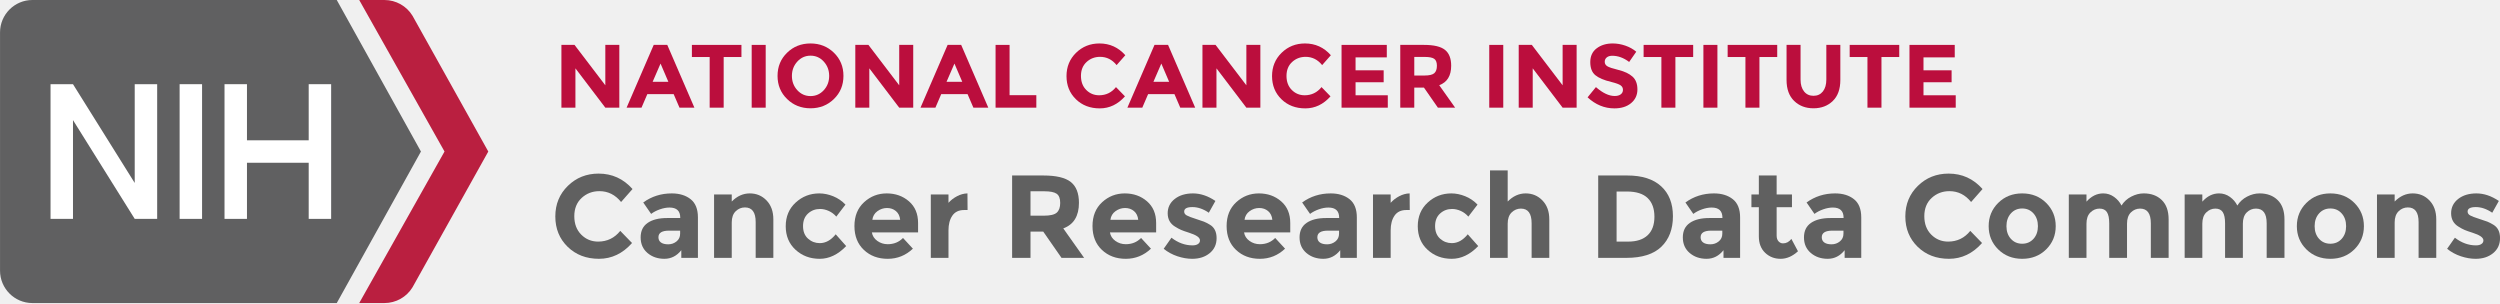
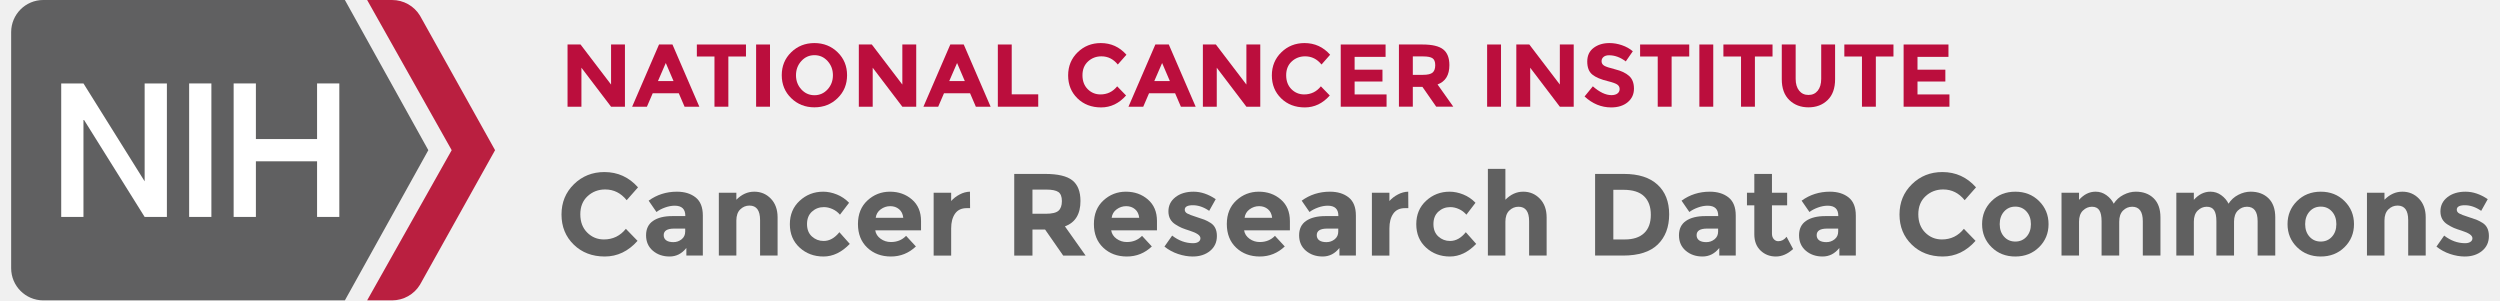
- <svg xmlns="http://www.w3.org/2000/svg" version="1.1" id="Layer_1" x="0px" y="0px" enable-background="new 0 0 496.62 100" xml:space="preserve" viewBox="22.99 23 445.46 54">
+ <svg xmlns="http://www.w3.org/2000/svg" version="1.1" id="Layer_1" x="0px" y="0px" enable-background="new 0 0 496.62 100" xml:space="preserve" viewBox="20.99 23 449.46 54">
  <g>
    <g>
      <path fill="#606061" d="M97.995,50l-15-27H28.764c-3.186,0-5.769,2.59-5.769,5.786v42.428c0,3.195,2.583,5.786,5.769,5.786h54.231    L97.995,50z">
			</path>
      <path fill="#BA1F40" d="M96.496,25.815C95.44,24.069,93.536,23,91.481,23h-4.485l15.201,27L86.995,77h4.486    c2.055,0,3.96-1.069,5.015-2.815L109.995,50L96.496,25.815z">
			</path>
    </g>
    <g>
      <rect x="54.995" y="38" fill="#FFFFFF" width="4" height="24" />
      <polygon fill="#FFFFFF" points="46.995,38 46.995,55.6 35.995,38 31.995,38 31.995,62 35.995,62 35.995,44.4 46.995,62 50.995,62     50.995,38   ">
			</polygon>
      <polygon fill="#FFFFFF" points="77.995,38 77.995,48 66.995,48 66.995,38 62.995,38 62.995,62 66.995,62 66.995,52 77.995,52     77.995,62 81.995,62 81.995,38   ">
			</polygon>
    </g>
  </g>
  <g>
    <g>
      <path fill="#BB0E3D" d="M130.849,31h2.495v11.184h-2.495l-5.328-7.008v7.008h-2.496V31h2.336l5.488,7.2V31z">
			</path>
      <path fill="#BB0E3D" d="M144.064,42.184l-1.04-2.416h-4.688l-1.04,2.416h-2.656L139.472,31h2.416l4.832,11.184H144.064z     M140.688,34.327l-1.407,3.248h2.8L140.688,34.327z">
			</path>
      <path fill="#BB0E3D" d="M151.936,33.159v9.025h-2.495v-9.025h-3.168V31h8.831v2.159H151.936z" />
      <path fill="#BB0E3D" d="M156.928,31h2.496v11.184h-2.496V31z" />
      <path fill="#BB0E3D" d="M171.584,40.64c-1.131,1.104-2.522,1.656-4.176,1.656s-3.046-0.553-4.176-1.656    c-1.131-1.104-1.696-2.478-1.696-4.121c0-1.643,0.565-3.016,1.696-4.12c1.13-1.104,2.522-1.656,4.176-1.656    s3.045,0.553,4.176,1.656c1.131,1.104,1.696,2.478,1.696,4.12C173.28,38.162,172.715,39.535,171.584,40.64z M170.736,36.527    c0-0.997-0.32-1.848-0.96-2.552c-0.641-0.704-1.427-1.056-2.36-1.056s-1.72,0.352-2.36,1.056c-0.64,0.704-0.96,1.555-0.96,2.552    c0,0.998,0.32,1.846,0.96,2.544c0.641,0.699,1.427,1.048,2.36,1.048s1.72-0.349,2.36-1.048    C170.416,38.373,170.736,37.525,170.736,36.527z">
			</path>
      <path fill="#BB0E3D" d="M183.216,31h2.496v11.184h-2.496l-5.328-7.008v7.008h-2.496V31h2.336l5.488,7.2V31z">
			</path>
      <path fill="#BB0E3D" d="M196.432,42.184l-1.04-2.416h-4.688l-1.04,2.416h-2.656L191.84,31h2.416l4.832,11.184H196.432z     M193.056,34.327l-1.408,3.248h2.8L193.056,34.327z">
			</path>
      <path fill="#BB0E3D" d="M200.384,42.184V31h2.496v8.96h4.768v2.224H200.384z" />
      <path fill="#BB0E3D" d="M218.832,39.976c1.226,0,2.229-0.485,3.008-1.456l1.6,1.648c-1.27,1.429-2.766,2.144-4.488,2.144    s-3.141-0.544-4.256-1.632c-1.114-1.088-1.672-2.461-1.672-4.121c0-1.658,0.568-3.042,1.704-4.152    c1.136-1.108,2.525-1.664,4.168-1.664c1.835,0,3.37,0.699,4.608,2.097l-1.553,1.76c-0.789-0.981-1.771-1.472-2.943-1.472    c-0.939,0-1.742,0.307-2.408,0.92c-0.667,0.613-1,1.439-1,2.479s0.314,1.875,0.944,2.504    C217.173,39.661,217.936,39.976,218.832,39.976z">
			</path>
      <path fill="#BB0E3D" d="M233.296,42.184l-1.04-2.416h-4.688l-1.04,2.416h-2.656L228.704,31h2.416l4.832,11.184H233.296z     M229.92,34.327l-1.408,3.248h2.8L229.92,34.327z">
			</path>
      <path fill="#BB0E3D" d="M245.072,31h2.495v11.184h-2.495l-5.328-7.008v7.008h-2.496V31h2.336l5.488,7.2V31z">
			</path>
      <path fill="#BB0E3D" d="M255.455,39.976c1.227,0,2.229-0.485,3.008-1.456l1.601,1.648c-1.27,1.429-2.766,2.144-4.488,2.144    s-3.142-0.544-4.256-1.632c-1.115-1.088-1.672-2.461-1.672-4.121c0-1.658,0.567-3.042,1.704-4.152    c1.136-1.108,2.524-1.664,4.168-1.664c1.834,0,3.37,0.699,4.607,2.097l-1.552,1.76c-0.79-0.981-1.771-1.472-2.944-1.472    c-0.938,0-1.741,0.307-2.408,0.92c-0.666,0.613-1,1.439-1,2.479s0.315,1.875,0.944,2.504    C253.796,39.661,254.56,39.976,255.455,39.976z">
			</path>
      <path fill="#BB0E3D" d="M270.095,31v2.224h-5.567v2.304h5.008v2.128h-5.008v2.321h5.744v2.208h-8.24V31H270.095z" />
      <path fill="#BB0E3D" d="M281.567,34.711c0,1.792-0.71,2.949-2.129,3.472l2.832,4h-3.071l-2.48-3.568h-1.728v3.568h-2.496V31h4.24    c1.738,0,2.979,0.293,3.72,0.88S281.567,33.41,281.567,34.711z M278.559,36.04c0.31-0.277,0.464-0.718,0.464-1.32    s-0.159-1.017-0.479-1.24s-0.88-0.336-1.68-0.336h-1.872v3.312h1.823C277.668,36.456,278.249,36.317,278.559,36.04z">
			</path>
      <path fill="#BB0E3D" d="M288.352,31h2.496v11.184h-2.496V31z" />
      <path fill="#BB0E3D" d="M301.424,31h2.495v11.184h-2.495l-5.328-7.008v7.008H293.6V31h2.336l5.488,7.2V31z">
			</path>
      <path fill="#BB0E3D" d="M309.287,33.231c-0.24,0.197-0.36,0.459-0.36,0.784s0.146,0.584,0.439,0.776    c0.294,0.191,0.971,0.418,2.032,0.68s1.886,0.653,2.473,1.176c0.586,0.522,0.88,1.285,0.88,2.289c0,1.003-0.376,1.816-1.128,2.44    s-1.742,0.936-2.969,0.936c-1.771,0-3.365-0.656-4.783-1.968l1.487-1.824c1.205,1.056,2.32,1.584,3.345,1.584    c0.458,0,0.818-0.099,1.079-0.296c0.262-0.197,0.393-0.464,0.393-0.8s-0.139-0.603-0.416-0.8s-0.827-0.398-1.648-0.601    c-1.301-0.309-2.253-0.712-2.855-1.208s-0.904-1.274-0.904-2.336s0.381-1.88,1.145-2.456c0.762-0.576,1.714-0.864,2.855-0.864    c0.747,0,1.493,0.129,2.24,0.385c0.746,0.256,1.397,0.618,1.952,1.088l-1.265,1.824c-0.971-0.736-1.973-1.104-3.008-1.104    C309.854,32.935,309.526,33.034,309.287,33.231z">
			</path>
      <path fill="#BB0E3D" d="M321.519,33.159v9.025h-2.496v-9.025h-3.168V31h8.832v2.159H321.519z" />
      <path fill="#BB0E3D" d="M326.51,31h2.496v11.184h-2.496V31z" />
      <path fill="#BB0E3D" d="M336.494,33.159v9.025h-2.496v-9.025h-3.168V31h8.832v2.159H336.494z" />
      <path fill="#BB0E3D" d="M344.445,39.296c0.416,0.518,0.977,0.775,1.681,0.775s1.261-0.258,1.672-0.775    c0.41-0.518,0.616-1.225,0.616-2.121V31h2.495v6.256c0,1.622-0.447,2.867-1.344,3.736c-0.896,0.87-2.043,1.305-3.439,1.305    c-1.397,0-2.547-0.438-3.448-1.312c-0.901-0.874-1.353-2.117-1.353-3.728V31h2.496v6.176    C343.821,38.071,344.029,38.778,344.445,39.296z">
			</path>
      <path fill="#BB0E3D" d="M358.237,33.159v9.025h-2.496v-9.025h-3.168V31h8.832v2.159H358.237z" />
      <path fill="#BB0E3D" d="M371.293,31v2.224h-5.568v2.304h5.008v2.128h-5.008v2.321h5.744v2.208h-8.24V31H371.293z" />
    </g>
  </g>
  <g>
    <path fill="#606060" d="M129.562,66.049c1.61,0,2.926-0.637,3.948-1.91l2.1,2.162c-1.666,1.877-3.63,2.814-5.891,2.814   s-4.123-0.714-5.586-2.142c-1.463-1.429-2.194-3.23-2.194-5.407s0.746-3.994,2.236-5.45c1.491-1.456,3.314-2.184,5.471-2.184   c2.408,0,4.424,0.917,6.048,2.751l-2.037,2.31c-1.036-1.287-2.323-1.932-3.863-1.932c-1.232,0-2.286,0.402-3.161,1.207   c-0.875,0.806-1.312,1.891-1.312,3.256c0,1.364,0.413,2.46,1.239,3.286S128.386,66.049,129.562,66.049z">
		</path>
    <path fill="#606060" d="M147.349,68.947h-2.961v-1.365c-0.812,1.022-1.816,1.533-3.014,1.533s-2.201-0.347-3.014-1.039   c-0.812-0.693-1.218-1.617-1.218-2.772s0.42-2.02,1.26-2.593c0.841-0.574,1.988-0.861,3.444-0.861h2.353v-0.063   c0-1.203-0.638-1.806-1.911-1.806c-0.546,0-1.124,0.108-1.732,0.325c-0.609,0.218-1.124,0.487-1.544,0.809l-1.407-2.037   c1.484-1.077,3.178-1.616,5.082-1.616c1.372,0,2.492,0.343,3.36,1.028c0.868,0.687,1.302,1.771,1.302,3.255V68.947z    M144.178,64.643v-0.546h-1.974c-1.261,0-1.891,0.392-1.891,1.176c0,0.406,0.15,0.718,0.452,0.935   c0.301,0.217,0.731,0.325,1.291,0.325s1.054-0.171,1.48-0.515C143.964,65.675,144.178,65.217,144.178,64.643z">
		</path>
    <path fill="#606060" d="M153.375,62.647v6.3h-3.149V57.649h3.149v1.26c0.952-0.966,2.023-1.448,3.213-1.448   c1.19,0,2.188,0.42,2.993,1.26c0.805,0.84,1.207,1.96,1.207,3.359v6.867h-3.149v-6.384c0-1.735-0.638-2.604-1.911-2.604   c-0.63,0-1.18,0.228-1.648,0.682C153.61,61.097,153.375,61.766,153.375,62.647z">
		</path>
    <path fill="#606060" d="M169.063,66.322c1.05,0,1.995-0.525,2.835-1.575l1.869,2.101c-1.456,1.512-3.031,2.268-4.726,2.268   c-1.693,0-3.125-0.535-4.294-1.606s-1.754-2.471-1.754-4.2c0-1.729,0.592-3.136,1.774-4.221c1.184-1.085,2.587-1.627,4.211-1.627   c0.812,0,1.634,0.168,2.468,0.504c0.832,0.336,1.564,0.833,2.194,1.49l-1.639,2.143c-0.364-0.434-0.809-0.77-1.333-1.008   c-0.525-0.238-1.047-0.357-1.564-0.357c-0.826,0-1.537,0.27-2.132,0.809s-0.893,1.288-0.893,2.247s0.298,1.704,0.893,2.236   S168.265,66.322,169.063,66.322z">
		</path>
    <path fill="#606060" d="M185.653,67.31c-1.274,1.204-2.77,1.806-4.483,1.806c-1.716,0-3.133-0.528-4.253-1.586   c-1.12-1.057-1.68-2.474-1.68-4.252c0-1.777,0.57-3.191,1.711-4.242c1.142-1.05,2.488-1.574,4.043-1.574   c1.554,0,2.873,0.469,3.958,1.406c1.085,0.938,1.628,2.227,1.628,3.864v1.68h-8.232c0.098,0.616,0.42,1.12,0.966,1.512   c0.547,0.393,1.162,0.589,1.849,0.589c1.105,0,2.016-0.371,2.729-1.113L185.653,67.31z M182.628,60.61   c-0.434-0.363-0.963-0.546-1.585-0.546c-0.624,0-1.194,0.189-1.712,0.567c-0.519,0.378-0.819,0.889-0.903,1.532h4.956   C183.314,61.492,183.062,60.975,182.628,60.61z">
		</path>
    <path fill="#606060" d="M194.787,60.422c-0.938,0-1.638,0.332-2.1,0.997s-0.693,1.544-0.693,2.636v4.893h-3.149V57.649h3.149v1.491   c0.406-0.462,0.914-0.854,1.522-1.176c0.609-0.322,1.229-0.49,1.859-0.504l0.021,2.961H194.787z">
		</path>
    <path fill="#606060" d="M215.241,59.141c0,2.352-0.931,3.871-2.793,4.557l3.717,5.25h-4.031l-3.256-4.683h-2.268v4.683h-3.276   V54.269h5.565c2.281,0,3.909,0.385,4.883,1.155C214.754,56.193,215.241,57.433,215.241,59.141z M211.292,60.884   c0.406-0.364,0.609-0.941,0.609-1.732s-0.21-1.334-0.63-1.628s-1.155-0.441-2.205-0.441h-2.457v4.348h2.394   C210.124,61.43,210.886,61.248,211.292,60.884z">
		</path>
    <path fill="#606060" d="M228.072,67.31c-1.274,1.204-2.77,1.806-4.483,1.806c-1.716,0-3.133-0.528-4.253-1.586   c-1.12-1.057-1.68-2.474-1.68-4.252c0-1.777,0.57-3.191,1.711-4.242c1.142-1.05,2.488-1.574,4.043-1.574   c1.554,0,2.873,0.469,3.958,1.406c1.085,0.938,1.628,2.227,1.628,3.864v1.68h-8.232c0.098,0.616,0.42,1.12,0.966,1.512   c0.547,0.393,1.162,0.589,1.849,0.589c1.105,0,2.016-0.371,2.729-1.113L228.072,67.31z M225.047,60.61   c-0.434-0.363-0.963-0.546-1.585-0.546c-0.624,0-1.194,0.189-1.712,0.567c-0.519,0.378-0.819,0.889-0.903,1.532h4.956   C225.733,61.492,225.481,60.975,225.047,60.61z">
		</path>
    <path fill="#606060" d="M239.768,65.43c0,1.113-0.409,2.006-1.229,2.678s-1.858,1.008-3.118,1.008c-0.841,0-1.716-0.15-2.625-0.451   c-0.91-0.301-1.729-0.746-2.457-1.334l1.386-1.974c1.176,0.91,2.429,1.365,3.759,1.365c0.406,0,0.728-0.081,0.966-0.242   c0.238-0.16,0.357-0.374,0.357-0.641c0-0.266-0.165-0.511-0.494-0.734s-0.805-0.434-1.428-0.63s-1.099-0.364-1.428-0.504   s-0.703-0.343-1.124-0.609c-0.854-0.531-1.28-1.319-1.28-2.362s0.42-1.894,1.26-2.552c0.84-0.657,1.925-0.986,3.255-0.986   s2.66,0.448,3.99,1.344l-1.176,2.1c-0.98-0.672-1.957-1.008-2.93-1.008c-0.974,0-1.46,0.267-1.46,0.798   c0,0.294,0.154,0.525,0.462,0.693c0.309,0.168,0.819,0.364,1.533,0.588s1.222,0.396,1.522,0.515s0.662,0.305,1.082,0.557   C239.375,63.522,239.768,64.316,239.768,65.43z">
		</path>
    <path fill="#606060" d="M251.969,67.31c-1.274,1.204-2.77,1.806-4.483,1.806c-1.716,0-3.133-0.528-4.253-1.586   c-1.12-1.057-1.68-2.474-1.68-4.252c0-1.777,0.57-3.191,1.711-4.242c1.142-1.05,2.488-1.574,4.043-1.574   c1.554,0,2.873,0.469,3.958,1.406c1.085,0.938,1.628,2.227,1.628,3.864v1.68h-8.232c0.098,0.616,0.42,1.12,0.966,1.512   c0.547,0.393,1.162,0.589,1.849,0.589c1.105,0,2.016-0.371,2.729-1.113L251.969,67.31z M248.945,60.61   c-0.434-0.363-0.963-0.546-1.585-0.546c-0.624,0-1.194,0.189-1.712,0.567c-0.519,0.378-0.819,0.889-0.903,1.532h4.956   C249.63,61.492,249.378,60.975,248.945,60.61z">
		</path>
    <path fill="#606060" d="M264.757,68.947h-2.961v-1.365c-0.812,1.022-1.816,1.533-3.014,1.533s-2.201-0.347-3.014-1.039   c-0.812-0.693-1.218-1.617-1.218-2.772s0.42-2.02,1.26-2.593c0.841-0.574,1.988-0.861,3.444-0.861h2.353v-0.063   c0-1.203-0.638-1.806-1.911-1.806c-0.546,0-1.124,0.108-1.732,0.325c-0.609,0.218-1.124,0.487-1.544,0.809l-1.407-2.037   c1.484-1.077,3.178-1.616,5.082-1.616c1.372,0,2.492,0.343,3.36,1.028c0.868,0.687,1.302,1.771,1.302,3.255V68.947z    M261.586,64.643v-0.546h-1.974c-1.261,0-1.891,0.392-1.891,1.176c0,0.406,0.15,0.718,0.452,0.935   c0.301,0.217,0.731,0.325,1.291,0.325s1.054-0.171,1.48-0.515C261.373,65.675,261.586,65.217,261.586,64.643z">
		</path>
    <path fill="#606060" d="M273.577,60.422c-0.938,0-1.638,0.332-2.1,0.997s-0.693,1.544-0.693,2.636v4.893h-3.149V57.649h3.149v1.491   c0.406-0.462,0.914-0.854,1.522-1.176c0.609-0.322,1.229-0.49,1.859-0.504l0.021,2.961H273.577z">
		</path>
    <path fill="#606060" d="M281.683,66.322c1.05,0,1.995-0.525,2.835-1.575l1.869,2.101c-1.456,1.512-3.031,2.268-4.726,2.268   c-1.693,0-3.125-0.535-4.294-1.606s-1.754-2.471-1.754-4.2c0-1.729,0.592-3.136,1.774-4.221c1.184-1.085,2.587-1.627,4.211-1.627   c0.812,0,1.634,0.168,2.468,0.504c0.832,0.336,1.564,0.833,2.194,1.49l-1.639,2.143c-0.364-0.434-0.809-0.77-1.333-1.008   c-0.525-0.238-1.047-0.357-1.564-0.357c-0.826,0-1.537,0.27-2.132,0.809s-0.893,1.288-0.893,2.247s0.298,1.704,0.893,2.236   S280.885,66.322,281.683,66.322z">
		</path>
    <path fill="#606060" d="M291.636,62.857v6.09h-3.149V53.365h3.149v5.544c0.952-0.966,2.02-1.448,3.203-1.448   c1.183,0,2.18,0.42,2.992,1.26c0.812,0.84,1.218,1.96,1.218,3.359v6.867H295.9v-6.174c0-1.735-0.638-2.604-1.911-2.604   c-0.63,0-1.18,0.228-1.648,0.682C291.871,61.307,291.636,61.976,291.636,62.857z">
		</path>
    <path fill="#606060" d="M318.978,56.19c1.4,1.28,2.101,3.062,2.101,5.344c0,2.282-0.683,4.088-2.048,5.418   s-3.447,1.995-6.247,1.995h-5.02V54.269h5.188C315.569,54.269,317.579,54.909,318.978,56.19z M316.574,64.915   c0.805-0.756,1.208-1.854,1.208-3.297c0-1.441-0.403-2.551-1.208-3.328s-2.04-1.166-3.706-1.166h-1.827v8.925h2.079   C314.618,66.049,315.769,65.671,316.574,64.915z">
		</path>
    <path fill="#606060" d="M333.049,68.947h-2.961v-1.365c-0.812,1.022-1.816,1.533-3.014,1.533s-2.201-0.347-3.014-1.039   c-0.812-0.693-1.218-1.617-1.218-2.772s0.42-2.02,1.26-2.593c0.841-0.574,1.988-0.861,3.444-0.861h2.353v-0.063   c0-1.203-0.638-1.806-1.911-1.806c-0.546,0-1.124,0.108-1.732,0.325c-0.609,0.218-1.124,0.487-1.544,0.809l-1.407-2.037   c1.484-1.077,3.178-1.616,5.082-1.616c1.372,0,2.492,0.343,3.36,1.028c0.868,0.687,1.302,1.771,1.302,3.255V68.947z    M329.878,64.643v-0.546h-1.974c-1.261,0-1.891,0.392-1.891,1.176c0,0.406,0.15,0.718,0.452,0.935   c0.301,0.217,0.731,0.325,1.291,0.325s1.054-0.171,1.48-0.515C329.665,65.675,329.878,65.217,329.878,64.643z">
		</path>
    <path fill="#606060" d="M339.559,59.918v5.061c0,0.434,0.112,0.773,0.336,1.019s0.49,0.367,0.798,0.367   c0.588,0,1.085-0.266,1.491-0.798l1.176,2.205c-0.979,0.896-2.013,1.344-3.098,1.344s-2.002-0.357-2.751-1.071   s-1.123-1.687-1.123-2.919v-5.207h-1.323v-2.269h1.323v-3.381h3.171v3.381h2.73v2.269H339.559z">
		</path>
    <path fill="#606060" d="M354.636,68.947h-2.961v-1.365c-0.812,1.022-1.816,1.533-3.014,1.533s-2.201-0.347-3.014-1.039   c-0.812-0.693-1.218-1.617-1.218-2.772s0.42-2.02,1.26-2.593c0.841-0.574,1.988-0.861,3.444-0.861h2.353v-0.063   c0-1.203-0.638-1.806-1.911-1.806c-0.546,0-1.124,0.108-1.732,0.325c-0.609,0.218-1.124,0.487-1.544,0.809l-1.407-2.037   c1.484-1.077,3.178-1.616,5.082-1.616c1.372,0,2.492,0.343,3.36,1.028c0.868,0.687,1.302,1.771,1.302,3.255V68.947z    M351.465,64.643v-0.546h-1.974c-1.261,0-1.891,0.392-1.891,1.176c0,0.406,0.15,0.718,0.452,0.935   c0.301,0.217,0.731,0.325,1.291,0.325s1.054-0.171,1.48-0.515C351.251,65.675,351.465,65.217,351.465,64.643z">
		</path>
    <path fill="#606060" d="M370.113,66.049c1.61,0,2.926-0.637,3.948-1.91l2.1,2.162c-1.666,1.877-3.63,2.814-5.891,2.814   s-4.123-0.714-5.586-2.142c-1.463-1.429-2.194-3.23-2.194-5.407s0.746-3.994,2.236-5.45c1.491-1.456,3.314-2.184,5.471-2.184   c2.408,0,4.424,0.917,6.048,2.751l-2.037,2.31c-1.036-1.287-2.323-1.932-3.863-1.932c-1.232,0-2.286,0.402-3.161,1.207   c-0.875,0.806-1.312,1.891-1.312,3.256c0,1.364,0.413,2.46,1.239,3.286S368.937,66.049,370.113,66.049z">
		</path>
    <path fill="#606060" d="M389.286,63.298c0,1.639-0.567,3.018-1.701,4.138s-2.559,1.68-4.273,1.68s-3.14-0.56-4.273-1.68   s-1.701-2.499-1.701-4.138c0-1.638,0.567-3.02,1.701-4.146s2.559-1.69,4.273-1.69s3.14,0.563,4.273,1.69   S389.286,61.66,389.286,63.298z M380.507,63.298c0,0.925,0.263,1.677,0.788,2.258c0.524,0.581,1.196,0.872,2.016,0.872   s1.491-0.291,2.016-0.872c0.525-0.581,0.788-1.333,0.788-2.258c0-0.924-0.263-1.68-0.788-2.268   c-0.524-0.588-1.196-0.882-2.016-0.882s-1.491,0.294-2.016,0.882C380.77,61.618,380.507,62.374,380.507,63.298z">
		</path>
    <path fill="#606060" d="M401.991,62.857v6.09h-3.171v-6.174c0-0.896-0.137-1.554-0.41-1.974c-0.272-0.42-0.714-0.63-1.322-0.63   c-0.609,0-1.148,0.228-1.617,0.682c-0.47,0.455-0.704,1.124-0.704,2.006v6.09h-3.149V57.649h3.149v1.281   c0.868-0.979,1.862-1.47,2.982-1.47c0.714,0,1.361,0.21,1.942,0.63s1.019,0.931,1.312,1.532c0.434-0.686,1.019-1.218,1.754-1.596   c0.734-0.378,1.473-0.566,2.215-0.566c1.33,0,2.401,0.396,3.213,1.187c0.812,0.791,1.219,1.936,1.219,3.433v6.867h-3.171v-6.174   c0-1.735-0.638-2.604-1.911-2.604c-0.63,0-1.177,0.228-1.639,0.682C402.221,61.307,401.991,61.976,401.991,62.857z">
		</path>
    <path fill="#606060" d="M422.633,62.857v6.09h-3.171v-6.174c0-0.896-0.137-1.554-0.41-1.974c-0.272-0.42-0.714-0.63-1.322-0.63   c-0.609,0-1.148,0.228-1.617,0.682c-0.47,0.455-0.704,1.124-0.704,2.006v6.09h-3.149V57.649h3.149v1.281   c0.868-0.979,1.862-1.47,2.982-1.47c0.714,0,1.361,0.21,1.942,0.63s1.019,0.931,1.312,1.532c0.434-0.686,1.019-1.218,1.754-1.596   c0.734-0.378,1.473-0.566,2.215-0.566c1.33,0,2.401,0.396,3.213,1.187c0.812,0.791,1.219,1.936,1.219,3.433v6.867h-3.171v-6.174   c0-1.735-0.638-2.604-1.911-2.604c-0.63,0-1.177,0.228-1.639,0.682C422.864,61.307,422.633,61.976,422.633,62.857z">
		</path>
    <path fill="#606060" d="M444.2,63.298c0,1.639-0.567,3.018-1.701,4.138s-2.559,1.68-4.273,1.68s-3.14-0.56-4.273-1.68   s-1.701-2.499-1.701-4.138c0-1.638,0.567-3.02,1.701-4.146s2.559-1.69,4.273-1.69s3.14,0.563,4.273,1.69S444.2,61.66,444.2,63.298z    M435.421,63.298c0,0.925,0.263,1.677,0.788,2.258c0.524,0.581,1.196,0.872,2.016,0.872s1.491-0.291,2.016-0.872   c0.525-0.581,0.788-1.333,0.788-2.258c0-0.924-0.263-1.68-0.788-2.268c-0.524-0.588-1.196-0.882-2.016-0.882   s-1.491,0.294-2.016,0.882C435.684,61.618,435.421,62.374,435.421,63.298z">
		</path>
    <path fill="#606060" d="M449.68,62.647v6.3h-3.149V57.649h3.149v1.26c0.952-0.966,2.023-1.448,3.213-1.448   c1.19,0,2.188,0.42,2.993,1.26c0.805,0.84,1.207,1.96,1.207,3.359v6.867h-3.149v-6.384c0-1.735-0.638-2.604-1.911-2.604   c-0.63,0-1.18,0.228-1.648,0.682C449.915,61.097,449.68,61.766,449.68,62.647z">
		</path>
    <path fill="#606060" d="M468.455,65.43c0,1.113-0.409,2.006-1.229,2.678s-1.858,1.008-3.118,1.008c-0.841,0-1.716-0.15-2.625-0.451   c-0.91-0.301-1.729-0.746-2.457-1.334l1.386-1.974c1.176,0.91,2.429,1.365,3.759,1.365c0.406,0,0.728-0.081,0.966-0.242   c0.238-0.16,0.357-0.374,0.357-0.641c0-0.266-0.165-0.511-0.494-0.734s-0.805-0.434-1.428-0.63s-1.099-0.364-1.428-0.504   s-0.703-0.343-1.124-0.609c-0.854-0.531-1.28-1.319-1.28-2.362s0.42-1.894,1.26-2.552c0.84-0.657,1.925-0.986,3.255-0.986   s2.66,0.448,3.99,1.344l-1.176,2.1c-0.98-0.672-1.957-1.008-2.93-1.008c-0.974,0-1.46,0.267-1.46,0.798   c0,0.294,0.154,0.525,0.462,0.693c0.309,0.168,0.819,0.364,1.533,0.588s1.222,0.396,1.522,0.515s0.662,0.305,1.082,0.557   C468.062,63.522,468.455,64.316,468.455,65.43z">
		</path>
  </g>
</svg>
